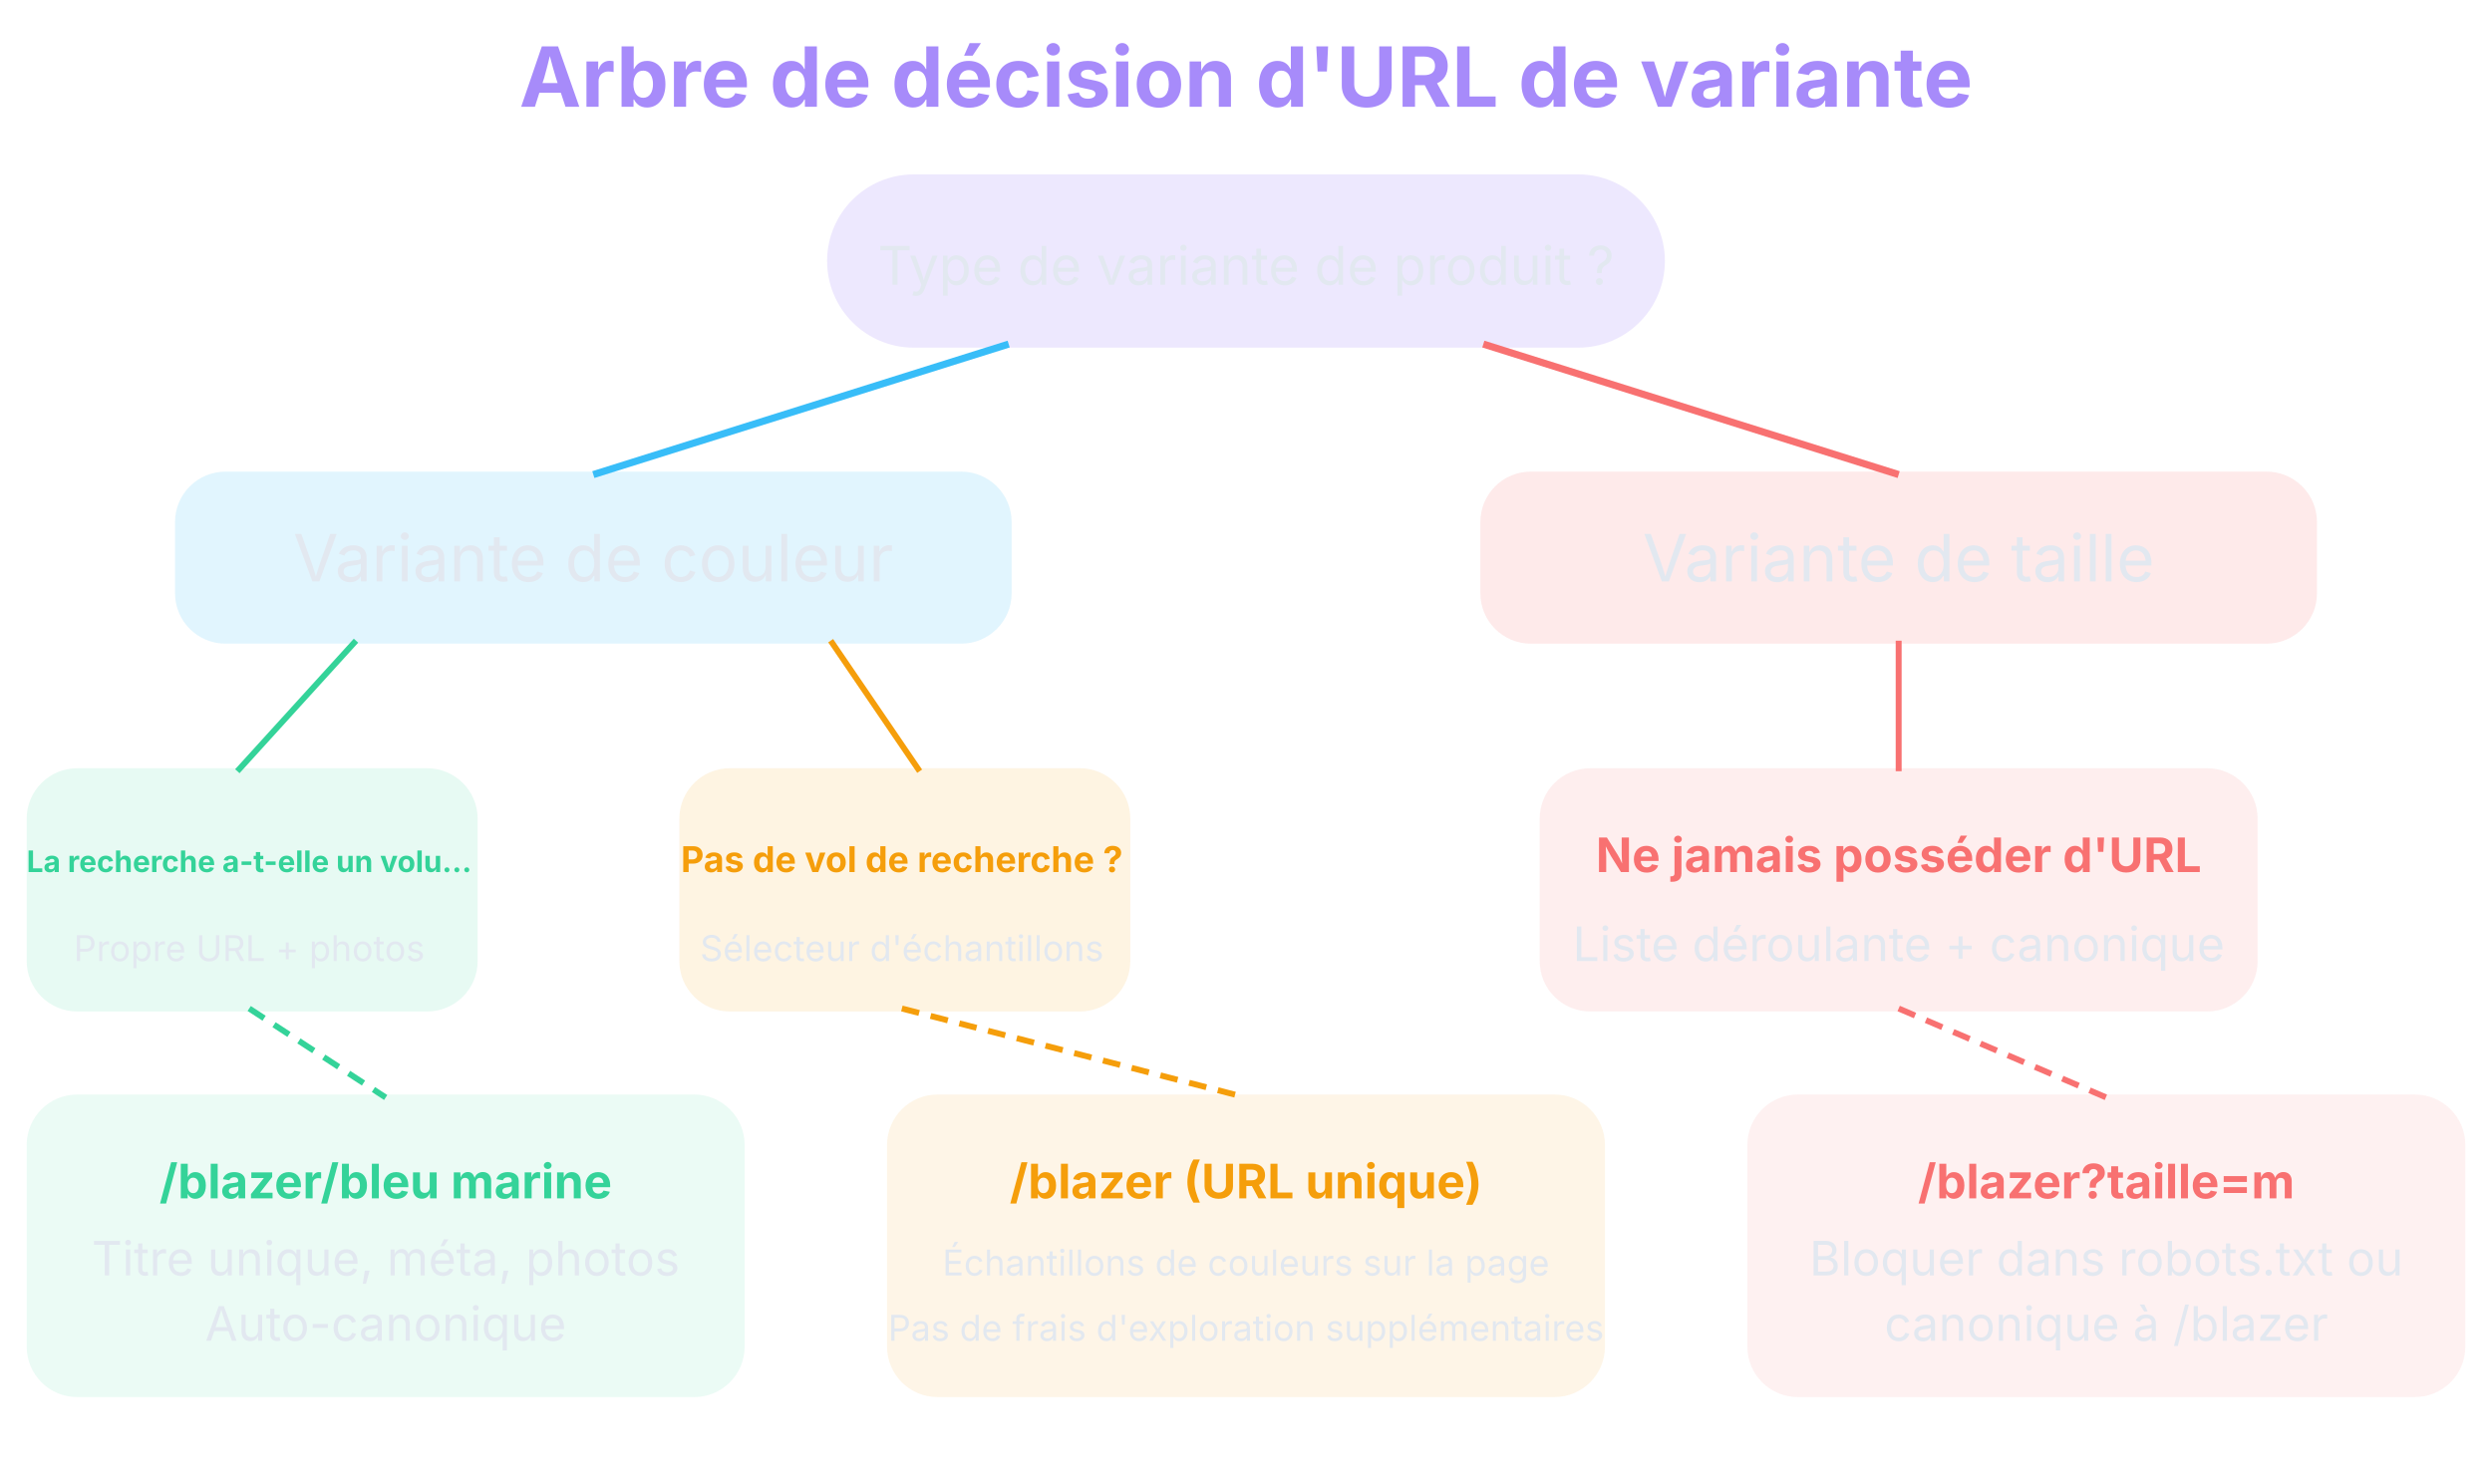
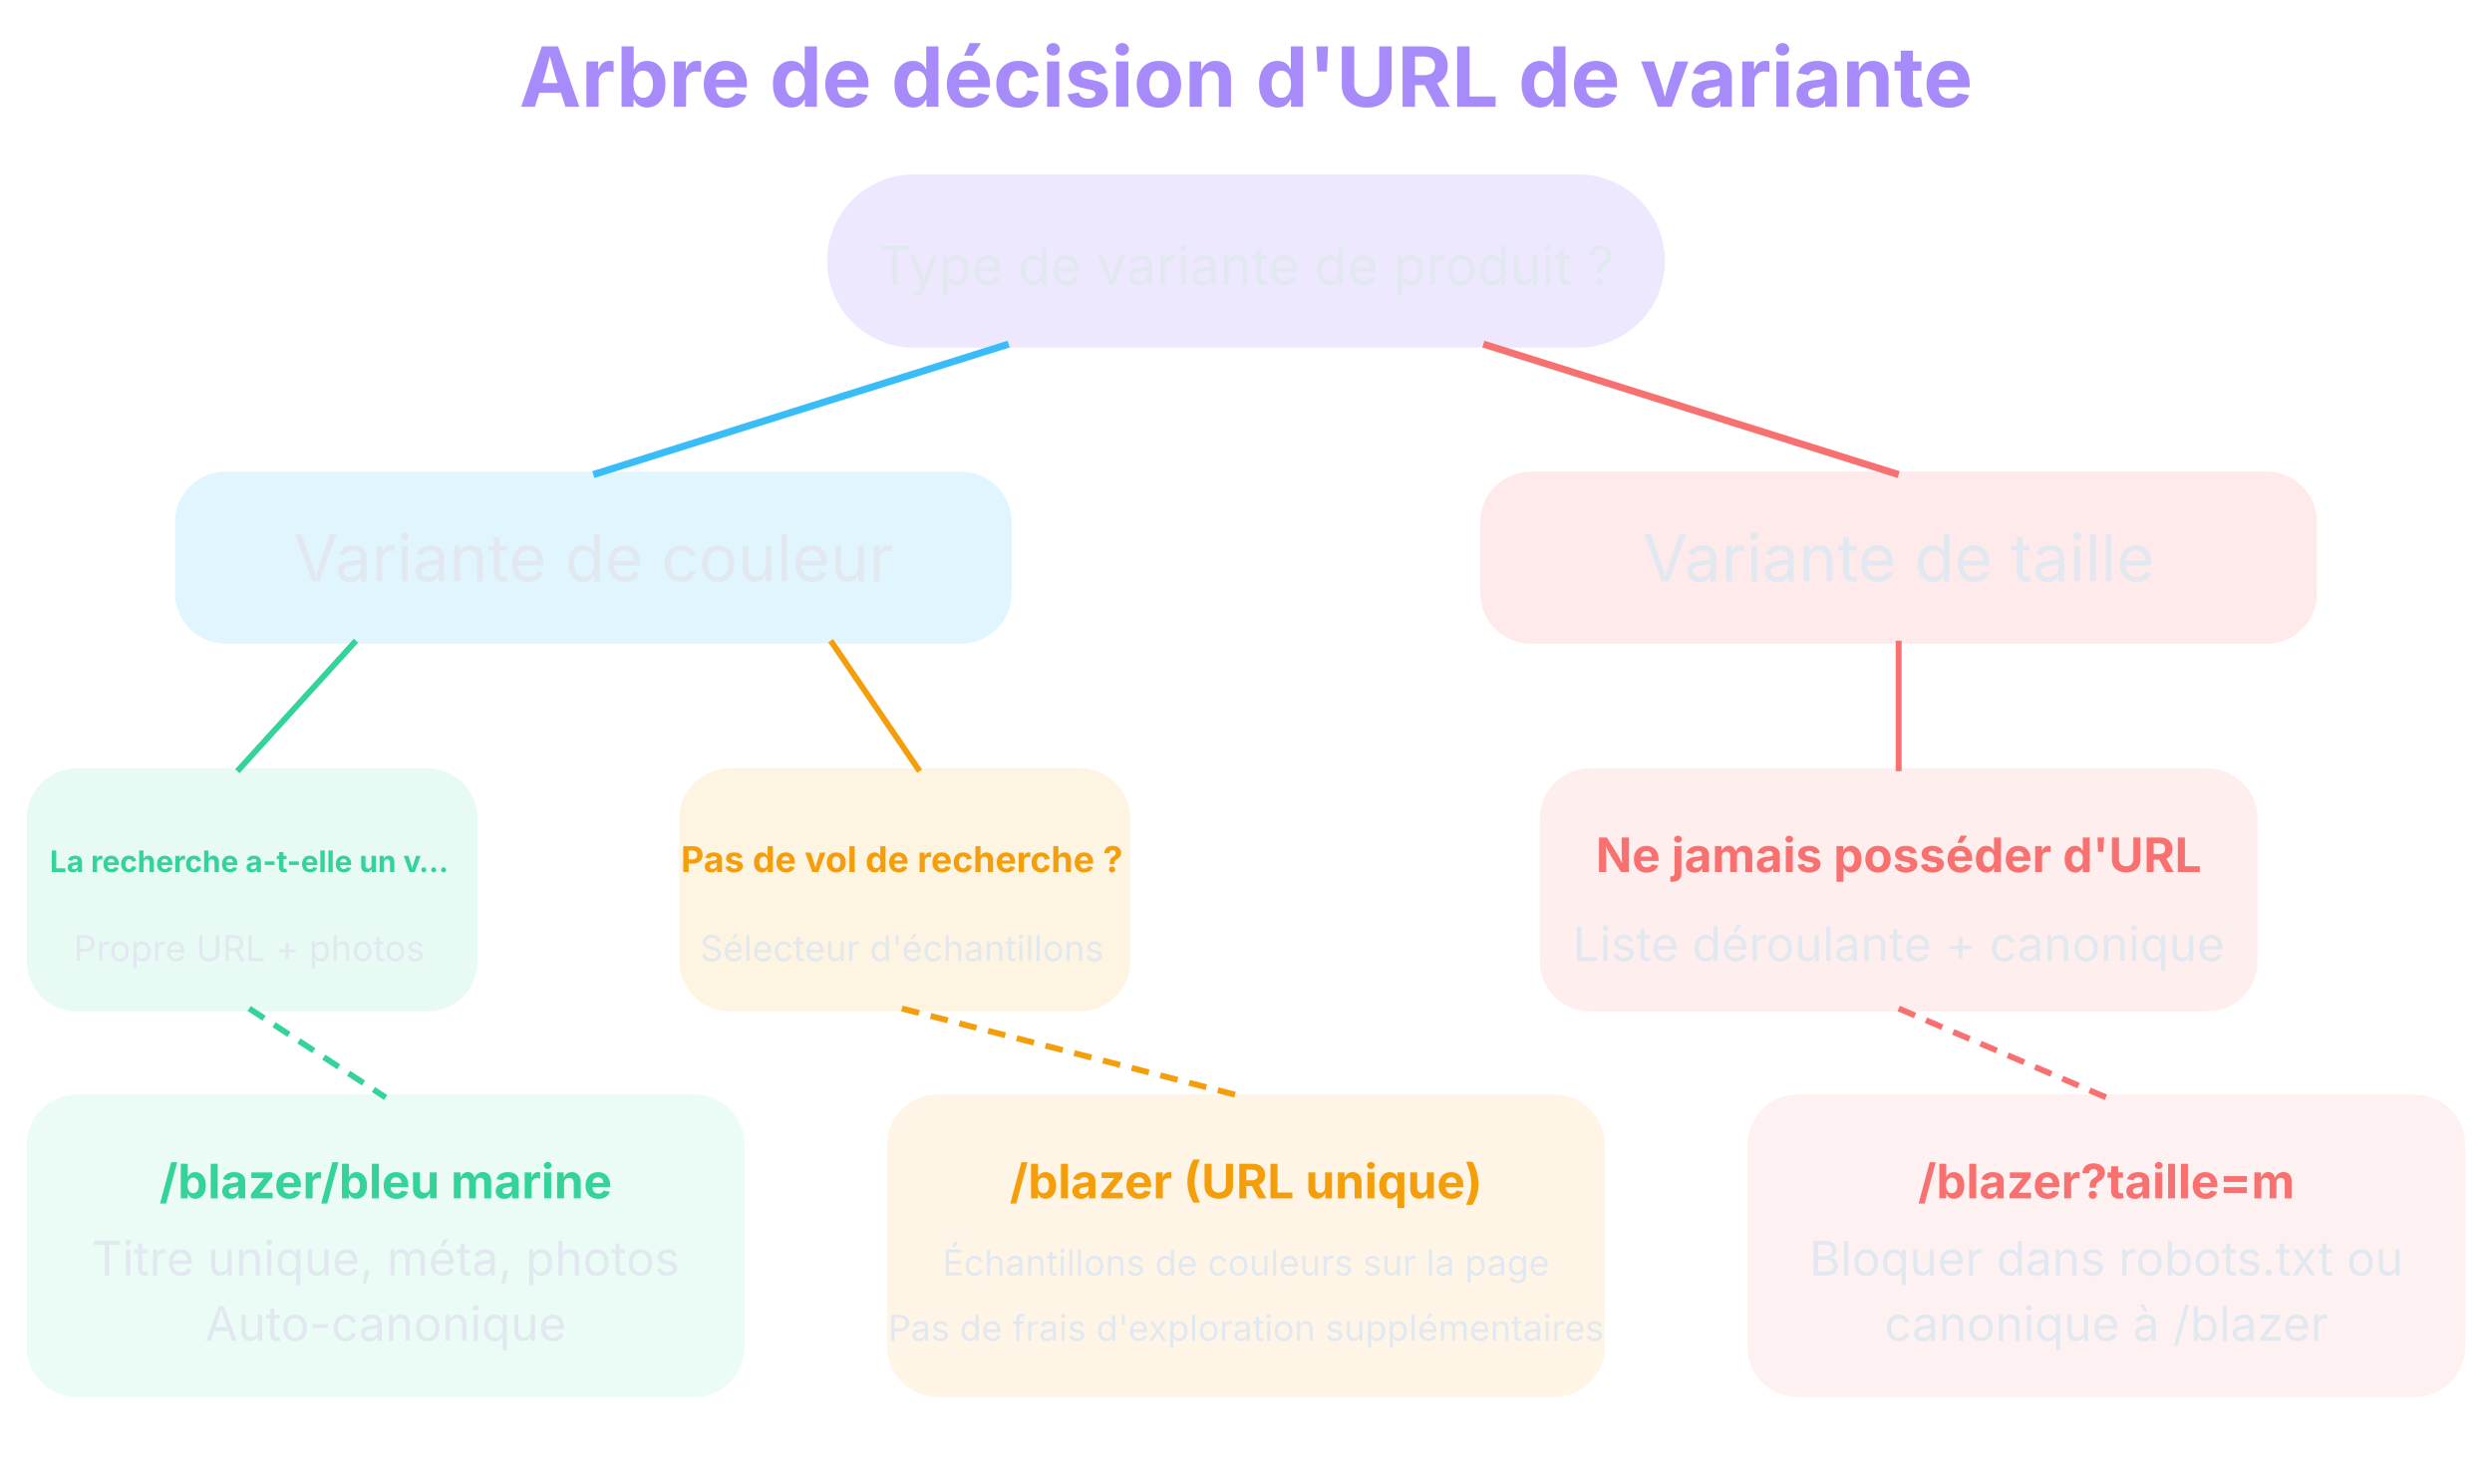
<svg xmlns="http://www.w3.org/2000/svg" viewBox="0 0 420 250" fill="none">
  <text x="210" y="18" text-anchor="middle" font-family="Inter, -apple-system, BlinkMacSystemFont, 'Segoe UI', Roboto, sans-serif" font-size="14" font-weight="bold" fill="#a78bfa">Arbre de décision d'URL de variante</text>
  <rect x="140" y="30" width="140" height="28" rx="14" fill="#a78bfa" opacity="0.2" stroke="#a78bfa" stroke-width="1.2" />
  <text x="210" y="48" text-anchor="middle" font-family="Inter, -apple-system, BlinkMacSystemFont, 'Segoe UI', Roboto, sans-serif" font-size="9" fill="#e2e8f0">Type de variante de produit ?</text>
  <line x1="170" y1="58" x2="100" y2="80" stroke="#38bdf8" stroke-width="1.2" />
  <rect x="30" y="80" width="140" height="28" rx="8" fill="#38bdf8" opacity="0.15" stroke="#38bdf8" stroke-width="1" />
  <text x="100" y="98" text-anchor="middle" font-family="Inter, -apple-system, BlinkMacSystemFont, 'Segoe UI', Roboto, sans-serif" font-size="11" fill="#e2e8f0">Variante de couleur</text>
  <line x1="60" y1="108" x2="40" y2="130" stroke="#34d399" stroke-width="1" />
  <line x1="140" y1="108" x2="155" y2="130" stroke="#f59e0b" stroke-width="1" />
  <rect x="5" y="130" width="75" height="40" rx="8" fill="#34d399" opacity="0.12" stroke="#34d399" stroke-width="1" />
-   <text x="42" y="147" text-anchor="middle" font-family="Inter, -apple-system, BlinkMacSystemFont, 'Segoe UI', Roboto, sans-serif" font-size="5" fill="#34d399" font-weight="bold">La recherche a-t-elle un volu…</text>
+   <text x="42" y="147" text-anchor="middle" font-family="Inter, -apple-system, BlinkMacSystemFont, 'Segoe UI', Roboto, sans-serif" font-size="5" fill="#34d399" font-weight="bold">La recherche a-t-elle un v…</text>
  <text x="42" y="162" text-anchor="middle" font-family="Inter, -apple-system, BlinkMacSystemFont, 'Segoe UI', Roboto, sans-serif" font-size="6" fill="#e2e8f0">Propre URL + photos</text>
  <rect x="115" y="130" width="75" height="40" rx="8" fill="#f59e0b" opacity="0.12" stroke="#f59e0b" stroke-width="1" />
  <text x="152" y="147" text-anchor="middle" font-family="Inter, -apple-system, BlinkMacSystemFont, 'Segoe UI', Roboto, sans-serif" font-size="6" fill="#f59e0b" font-weight="bold">Pas de vol de recherche ?</text>
  <text x="152" y="162" text-anchor="middle" font-family="Inter, -apple-system, BlinkMacSystemFont, 'Segoe UI', Roboto, sans-serif" font-size="6" fill="#e2e8f0">Sélecteur d'échantillons</text>
  <line x1="250" y1="58" x2="320" y2="80" stroke="#f87171" stroke-width="1.2" />
  <rect x="250" y="80" width="140" height="28" rx="8" fill="#f87171" opacity="0.15" stroke="#f87171" stroke-width="1" />
  <text x="320" y="98" text-anchor="middle" font-family="Inter, -apple-system, BlinkMacSystemFont, 'Segoe UI', Roboto, sans-serif" font-size="11" fill="#e2e8f0">Variante de taille</text>
  <line x1="320" y1="108" x2="320" y2="130" stroke="#f87171" stroke-width="1" />
  <rect x="260" y="130" width="120" height="40" rx="8" fill="#f87171" opacity="0.12" stroke="#f87171" stroke-width="1" />
  <text x="320" y="147" text-anchor="middle" font-family="Inter, -apple-system, BlinkMacSystemFont, 'Segoe UI', Roboto, sans-serif" font-size="8" fill="#f87171" font-weight="bold">Ne jamais posséder d'URL</text>
  <text x="320" y="162" text-anchor="middle" font-family="Inter, -apple-system, BlinkMacSystemFont, 'Segoe UI', Roboto, sans-serif" font-size="8" fill="#e2e8f0">Liste déroulante + canonique</text>
  <rect x="5" y="185" width="120" height="50" rx="8" fill="#34d399" opacity="0.1" stroke="#34d399" stroke-width="1" />
  <text x="65" y="202" text-anchor="middle" font-family="Inter, -apple-system, BlinkMacSystemFont, 'Segoe UI', Roboto, sans-serif" font-size="8" fill="#34d399" font-weight="bold">/blazer/bleu marine</text>
  <text x="65" y="215" text-anchor="middle" font-family="Inter, -apple-system, BlinkMacSystemFont, 'Segoe UI', Roboto, sans-serif" font-size="8" fill="#e2e8f0">Titre unique, méta, photos</text>
  <text x="65" y="226" text-anchor="middle" font-family="Inter, -apple-system, BlinkMacSystemFont, 'Segoe UI', Roboto, sans-serif" font-size="8" fill="#e2e8f0">Auto-canonique</text>
  <line x1="42" y1="170" x2="65" y2="185" stroke="#34d399" stroke-width="1" stroke-dasharray="3,2" />
  <rect x="150" y="185" width="120" height="50" rx="8" fill="#f59e0b" opacity="0.1" stroke="#f59e0b" stroke-width="1" />
  <text x="210" y="202" text-anchor="middle" font-family="Inter, -apple-system, BlinkMacSystemFont, 'Segoe UI', Roboto, sans-serif" font-size="8" fill="#f59e0b" font-weight="bold">/blazer (URL unique)</text>
  <text x="210" y="215" text-anchor="middle" font-family="Inter, -apple-system, BlinkMacSystemFont, 'Segoe UI', Roboto, sans-serif" font-size="6" fill="#e2e8f0">Échantillons de couleurs sur la page</text>
  <text x="210" y="226" text-anchor="middle" font-family="Inter, -apple-system, BlinkMacSystemFont, 'Segoe UI', Roboto, sans-serif" font-size="6" fill="#e2e8f0">Pas de frais d'exploration supplémentaires</text>
  <line x1="152" y1="170" x2="210" y2="185" stroke="#f59e0b" stroke-width="1" stroke-dasharray="3,2" />
  <rect x="295" y="185" width="120" height="50" rx="8" fill="#f87171" opacity="0.1" stroke="#f87171" stroke-width="1" />
  <text x="355" y="202" text-anchor="middle" font-family="Inter, -apple-system, BlinkMacSystemFont, 'Segoe UI', Roboto, sans-serif" font-size="8" fill="#f87171" font-weight="bold">/blazer?taille=m</text>
  <text x="355" y="215" text-anchor="middle" font-family="Inter, -apple-system, BlinkMacSystemFont, 'Segoe UI', Roboto, sans-serif" font-size="8" fill="#e2e8f0">Bloquer dans robots.txt ou</text>
  <text x="355" y="226" text-anchor="middle" font-family="Inter, -apple-system, BlinkMacSystemFont, 'Segoe UI', Roboto, sans-serif" font-size="8" fill="#e2e8f0">canonique à /blazer</text>
  <line x1="320" y1="170" x2="355" y2="185" stroke="#f87171" stroke-width="1" stroke-dasharray="3,2" />
</svg>
